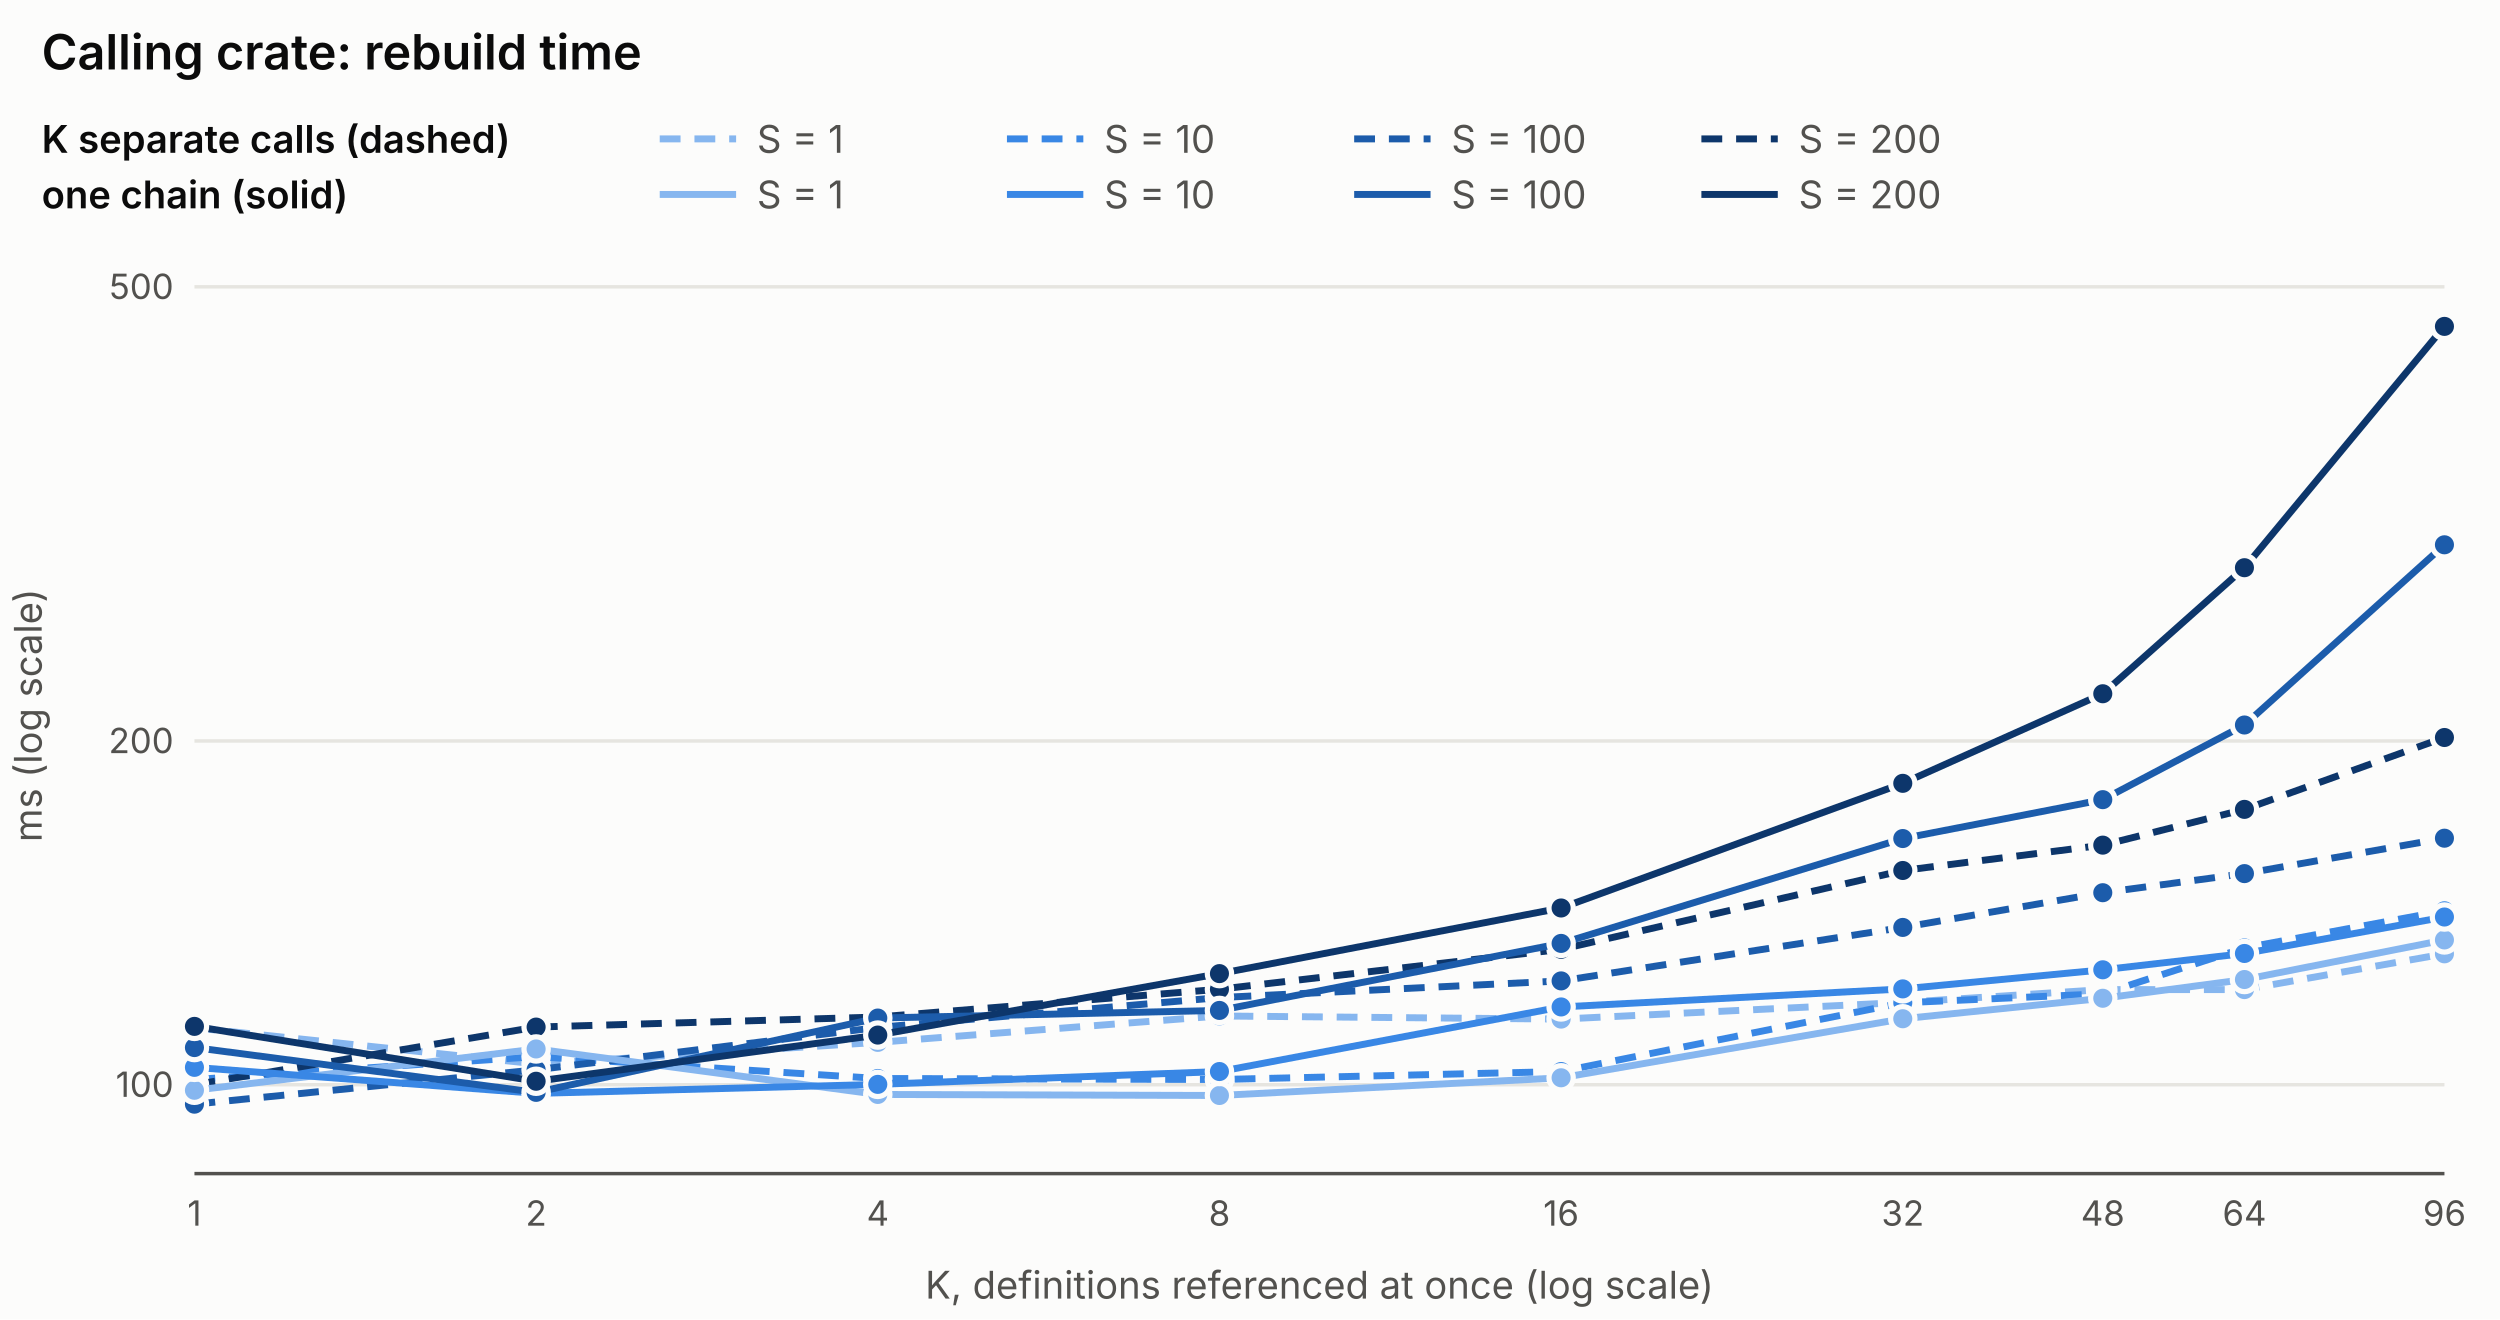
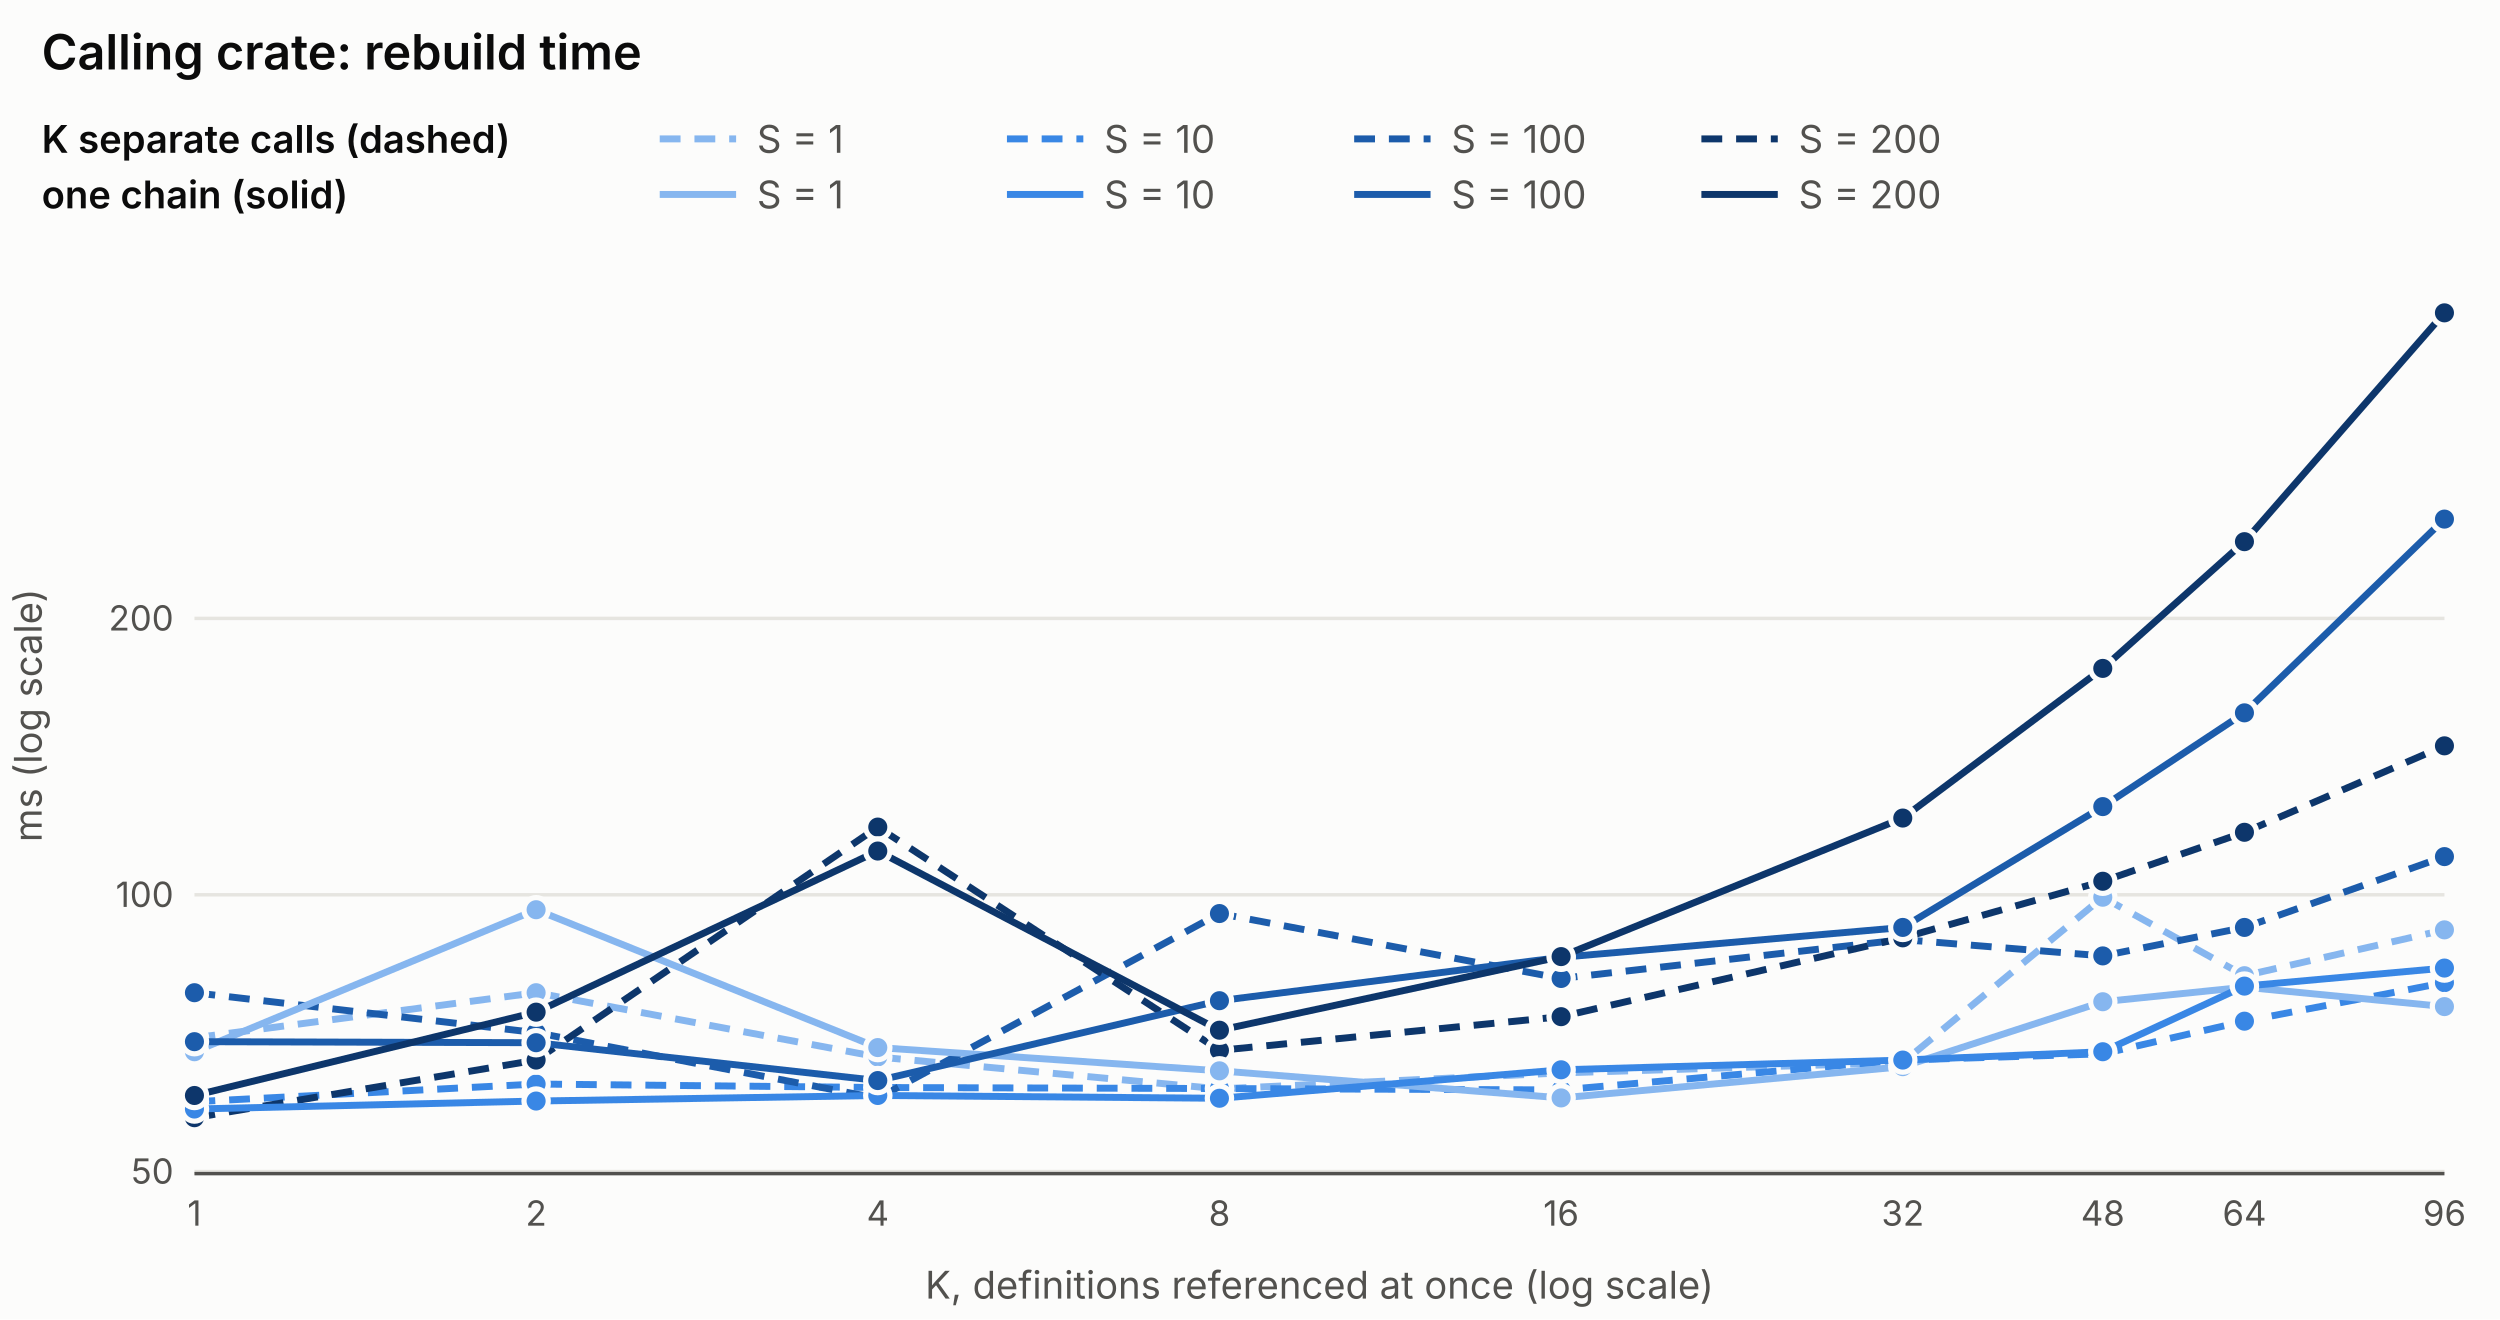
<svg xmlns="http://www.w3.org/2000/svg" viewBox="0 0 720 380" width="720" height="380" font-family="system-ui,-apple-system,Segoe UI,sans-serif" role="img" aria-label="Calling crate: rebuild time">
  <rect width="720" height="380" fill="#fcfcfb" />
  <text x="12" y="20" font-size="14" font-weight="600" fill="#0b0b0b">Calling crate: rebuild time</text>
  <text x="12" y="44" font-size="11" font-weight="600" fill="#0b0b0b">K separate calls (dashed)</text>
  <line x1="190" x2="212" y1="40" y2="40" stroke="#86b6ef" stroke-width="2" stroke-dasharray="6 4" />
  <text x="218" y="44" font-size="11" fill="#52514e">S = 1</text>
  <line x1="290" x2="312" y1="40" y2="40" stroke="#3987e5" stroke-width="2" stroke-dasharray="6 4" />
  <text x="318" y="44" font-size="11" fill="#52514e">S = 10</text>
  <line x1="390" x2="412" y1="40" y2="40" stroke="#1c5cab" stroke-width="2" stroke-dasharray="6 4" />
  <text x="418" y="44" font-size="11" fill="#52514e">S = 100</text>
  <line x1="490" x2="512" y1="40" y2="40" stroke="#0d366b" stroke-width="2" stroke-dasharray="6 4" />
  <text x="518" y="44" font-size="11" fill="#52514e">S = 200</text>
  <text x="12" y="60" font-size="11" font-weight="600" fill="#0b0b0b">one chain (solid)</text>
  <line x1="190" x2="212" y1="56" y2="56" stroke="#86b6ef" stroke-width="2" />
  <text x="218" y="60" font-size="11" fill="#52514e">S = 1</text>
  <line x1="290" x2="312" y1="56" y2="56" stroke="#3987e5" stroke-width="2" />
  <text x="318" y="60" font-size="11" fill="#52514e">S = 10</text>
  <line x1="390" x2="412" y1="56" y2="56" stroke="#1c5cab" stroke-width="2" />
  <text x="418" y="60" font-size="11" fill="#52514e">S = 100</text>
  <line x1="490" x2="512" y1="56" y2="56" stroke="#0d366b" stroke-width="2" />
  <text x="518" y="60" font-size="11" fill="#52514e">S = 200</text>
-   <line x1="56" x2="704" y1="312.4" y2="312.4" stroke="#e6e5e0" />
-   <text x="50" y="315.9" font-size="10" fill="#52514e" text-anchor="end">100</text>
-   <line x1="56" x2="704" y1="213.4" y2="213.4" stroke="#e6e5e0" />
-   <text x="50" y="216.9" font-size="10" fill="#52514e" text-anchor="end">200</text>
-   <line x1="56" x2="704" y1="82.6" y2="82.6" stroke="#e6e5e0" />
-   <text x="50" y="86.1" font-size="10" fill="#52514e" text-anchor="end">500</text>
+   <line x1="56" x2="704" y1="337.4" y2="337.4" stroke="#e6e5e0" />
+   <text x="50" y="340.9" font-size="10" fill="#52514e" text-anchor="end">50</text>
+   <line x1="56" x2="704" y1="257.7" y2="257.7" stroke="#e6e5e0" />
+   <text x="50" y="261.2" font-size="10" fill="#52514e" text-anchor="end">100</text>
+   <line x1="56" x2="704" y1="178.1" y2="178.1" stroke="#e6e5e0" />
+   <text x="50" y="181.6" font-size="10" fill="#52514e" text-anchor="end">200</text>
  <text x="56.0" y="353" font-size="10" fill="#52514e" text-anchor="middle">1</text>
  <text x="154.4" y="353" font-size="10" fill="#52514e" text-anchor="middle">2</text>
  <text x="252.8" y="353" font-size="10" fill="#52514e" text-anchor="middle">4</text>
  <text x="351.2" y="353" font-size="10" fill="#52514e" text-anchor="middle">8</text>
  <text x="449.6" y="353" font-size="10" fill="#52514e" text-anchor="middle">16</text>
  <text x="548.0" y="353" font-size="10" fill="#52514e" text-anchor="middle">32</text>
  <text x="605.6" y="353" font-size="10" fill="#52514e" text-anchor="middle">48</text>
  <text x="646.4" y="353" font-size="10" fill="#52514e" text-anchor="middle">64</text>
  <text x="704.0" y="353" font-size="10" fill="#52514e" text-anchor="middle">96</text>
  <line x1="56" x2="704" y1="338" y2="338" stroke="#52514e" />
  <text x="380" y="374" font-size="11" fill="#52514e" text-anchor="middle">K, definitions referenced at once (log scale)</text>
  <text x="12" y="206" font-size="11" fill="#52514e" text-anchor="middle" transform="rotate(-90 12 206)">ms (log scale)</text>
-   <path d="M56.0,296.0 L154.4,306.4 L252.8,300.2 L351.2,292.6 L449.6,293.5 L548.0,288.7 L605.6,285.0 L646.4,285.0 L704.0,274.7" fill="none" stroke="#86b6ef" stroke-width="2" stroke-linejoin="round" stroke-dasharray="6 4" />
-   <circle cx="56.0" cy="296.0" r="3.5" fill="#86b6ef" stroke="#fcfcfb" stroke-width="1.5" />
-   <circle cx="154.4" cy="306.4" r="3.5" fill="#86b6ef" stroke="#fcfcfb" stroke-width="1.5" />
-   <circle cx="252.8" cy="300.2" r="3.5" fill="#86b6ef" stroke="#fcfcfb" stroke-width="1.5" />
-   <circle cx="351.2" cy="292.6" r="3.5" fill="#86b6ef" stroke="#fcfcfb" stroke-width="1.5" />
-   <circle cx="449.6" cy="293.5" r="3.5" fill="#86b6ef" stroke="#fcfcfb" stroke-width="1.5" />
-   <circle cx="548.0" cy="288.7" r="3.5" fill="#86b6ef" stroke="#fcfcfb" stroke-width="1.5" />
-   <circle cx="605.6" cy="285.0" r="3.5" fill="#86b6ef" stroke="#fcfcfb" stroke-width="1.5" />
-   <circle cx="646.4" cy="285.0" r="3.5" fill="#86b6ef" stroke="#fcfcfb" stroke-width="1.5" />
-   <circle cx="704.0" cy="274.7" r="3.5" fill="#86b6ef" stroke="#fcfcfb" stroke-width="1.5" />
-   <path d="M56.0,310.9 L154.4,304.3 L252.8,310.6 L351.2,310.9 L449.6,308.6 L548.0,288.8 L605.6,286.2 L646.4,273.0 L704.0,262.3" fill="none" stroke="#3987e5" stroke-width="2" stroke-linejoin="round" stroke-dasharray="6 4" />
-   <circle cx="56.0" cy="310.9" r="3.5" fill="#3987e5" stroke="#fcfcfb" stroke-width="1.5" />
-   <circle cx="154.4" cy="304.3" r="3.5" fill="#3987e5" stroke="#fcfcfb" stroke-width="1.5" />
-   <circle cx="252.8" cy="310.6" r="3.5" fill="#3987e5" stroke="#fcfcfb" stroke-width="1.5" />
-   <circle cx="351.2" cy="310.9" r="3.5" fill="#3987e5" stroke="#fcfcfb" stroke-width="1.5" />
-   <circle cx="449.6" cy="308.6" r="3.5" fill="#3987e5" stroke="#fcfcfb" stroke-width="1.5" />
-   <circle cx="548.0" cy="288.8" r="3.5" fill="#3987e5" stroke="#fcfcfb" stroke-width="1.5" />
-   <circle cx="605.6" cy="286.2" r="3.5" fill="#3987e5" stroke="#fcfcfb" stroke-width="1.5" />
-   <circle cx="646.4" cy="273.0" r="3.5" fill="#3987e5" stroke="#fcfcfb" stroke-width="1.5" />
-   <circle cx="704.0" cy="262.3" r="3.5" fill="#3987e5" stroke="#fcfcfb" stroke-width="1.5" />
-   <path d="M56.0,318.0 L154.4,308.1 L252.8,295.9 L351.2,287.3 L449.6,282.5 L548.0,267.1 L605.6,257.1 L646.4,251.6 L704.0,241.4" fill="none" stroke="#1c5cab" stroke-width="2" stroke-linejoin="round" stroke-dasharray="6 4" />
-   <circle cx="56.0" cy="318.0" r="3.5" fill="#1c5cab" stroke="#fcfcfb" stroke-width="1.5" />
-   <circle cx="154.4" cy="308.1" r="3.5" fill="#1c5cab" stroke="#fcfcfb" stroke-width="1.5" />
-   <circle cx="252.8" cy="295.9" r="3.5" fill="#1c5cab" stroke="#fcfcfb" stroke-width="1.5" />
-   <circle cx="351.2" cy="287.3" r="3.5" fill="#1c5cab" stroke="#fcfcfb" stroke-width="1.5" />
-   <circle cx="449.6" cy="282.5" r="3.5" fill="#1c5cab" stroke="#fcfcfb" stroke-width="1.5" />
+   <path d="M56.0,298.9 L154.4,285.9 L252.8,304.4 L351.2,313.6 L449.6,309.0 L548.0,306.0 L605.6,258.4 L646.4,281.0 L704.0,267.8" fill="none" stroke="#86b6ef" stroke-width="2" stroke-linejoin="round" stroke-dasharray="6 4" />
+   <circle cx="56.0" cy="298.9" r="3.5" fill="#86b6ef" stroke="#fcfcfb" stroke-width="1.5" />
+   <circle cx="154.4" cy="285.9" r="3.5" fill="#86b6ef" stroke="#fcfcfb" stroke-width="1.5" />
+   <circle cx="252.8" cy="304.4" r="3.5" fill="#86b6ef" stroke="#fcfcfb" stroke-width="1.5" />
+   <circle cx="351.2" cy="313.6" r="3.5" fill="#86b6ef" stroke="#fcfcfb" stroke-width="1.5" />
+   <circle cx="449.6" cy="309.0" r="3.5" fill="#86b6ef" stroke="#fcfcfb" stroke-width="1.5" />
+   <circle cx="548.0" cy="306.0" r="3.5" fill="#86b6ef" stroke="#fcfcfb" stroke-width="1.5" />
+   <circle cx="605.6" cy="258.4" r="3.5" fill="#86b6ef" stroke="#fcfcfb" stroke-width="1.5" />
+   <circle cx="646.4" cy="281.0" r="3.5" fill="#86b6ef" stroke="#fcfcfb" stroke-width="1.5" />
+   <circle cx="704.0" cy="267.8" r="3.5" fill="#86b6ef" stroke="#fcfcfb" stroke-width="1.5" />
+   <path d="M56.0,317.3 L154.4,312.2 L252.8,313.2 L351.2,313.5 L449.6,313.9 L548.0,305.3 L605.6,303.5 L646.4,294.1 L704.0,283.0" fill="none" stroke="#3987e5" stroke-width="2" stroke-linejoin="round" stroke-dasharray="6 4" />
+   <circle cx="56.0" cy="317.3" r="3.5" fill="#3987e5" stroke="#fcfcfb" stroke-width="1.5" />
+   <circle cx="154.4" cy="312.2" r="3.5" fill="#3987e5" stroke="#fcfcfb" stroke-width="1.5" />
+   <circle cx="252.8" cy="313.2" r="3.5" fill="#3987e5" stroke="#fcfcfb" stroke-width="1.5" />
+   <circle cx="351.2" cy="313.5" r="3.5" fill="#3987e5" stroke="#fcfcfb" stroke-width="1.5" />
+   <circle cx="449.6" cy="313.9" r="3.5" fill="#3987e5" stroke="#fcfcfb" stroke-width="1.5" />
+   <circle cx="548.0" cy="305.3" r="3.5" fill="#3987e5" stroke="#fcfcfb" stroke-width="1.5" />
+   <circle cx="605.6" cy="303.5" r="3.5" fill="#3987e5" stroke="#fcfcfb" stroke-width="1.5" />
+   <circle cx="646.4" cy="294.1" r="3.5" fill="#3987e5" stroke="#fcfcfb" stroke-width="1.5" />
+   <circle cx="704.0" cy="283.0" r="3.5" fill="#3987e5" stroke="#fcfcfb" stroke-width="1.5" />
+   <path d="M56.0,285.9 L154.4,297.4 L252.8,316.3 L351.2,263.1 L449.6,281.8 L548.0,270.6 L605.6,275.3 L646.4,267.1 L704.0,246.7" fill="none" stroke="#1c5cab" stroke-width="2" stroke-linejoin="round" stroke-dasharray="6 4" />
+   <circle cx="56.0" cy="285.9" r="3.5" fill="#1c5cab" stroke="#fcfcfb" stroke-width="1.5" />
+   <circle cx="154.4" cy="297.4" r="3.5" fill="#1c5cab" stroke="#fcfcfb" stroke-width="1.5" />
+   <circle cx="252.8" cy="316.3" r="3.5" fill="#1c5cab" stroke="#fcfcfb" stroke-width="1.5" />
+   <circle cx="351.2" cy="263.1" r="3.5" fill="#1c5cab" stroke="#fcfcfb" stroke-width="1.5" />
+   <circle cx="449.6" cy="281.8" r="3.5" fill="#1c5cab" stroke="#fcfcfb" stroke-width="1.5" />
+   <circle cx="548.0" cy="270.6" r="3.5" fill="#1c5cab" stroke="#fcfcfb" stroke-width="1.5" />
+   <circle cx="605.6" cy="275.3" r="3.5" fill="#1c5cab" stroke="#fcfcfb" stroke-width="1.5" />
+   <circle cx="646.4" cy="267.1" r="3.5" fill="#1c5cab" stroke="#fcfcfb" stroke-width="1.5" />
+   <circle cx="704.0" cy="246.7" r="3.5" fill="#1c5cab" stroke="#fcfcfb" stroke-width="1.5" />
+   <path d="M56.0,321.9 L154.4,305.3 L252.8,238.2 L351.2,302.5 L449.6,292.8 L548.0,270.1 L605.6,253.8 L646.4,239.7 L704.0,214.8" fill="none" stroke="#0d366b" stroke-width="2" stroke-linejoin="round" stroke-dasharray="6 4" />
+   <circle cx="56.0" cy="321.9" r="3.5" fill="#0d366b" stroke="#fcfcfb" stroke-width="1.5" />
+   <circle cx="154.4" cy="305.3" r="3.5" fill="#0d366b" stroke="#fcfcfb" stroke-width="1.5" />
+   <circle cx="252.8" cy="238.2" r="3.5" fill="#0d366b" stroke="#fcfcfb" stroke-width="1.5" />
+   <circle cx="351.2" cy="302.5" r="3.5" fill="#0d366b" stroke="#fcfcfb" stroke-width="1.5" />
+   <circle cx="449.6" cy="292.8" r="3.5" fill="#0d366b" stroke="#fcfcfb" stroke-width="1.5" />
+   <circle cx="548.0" cy="270.1" r="3.5" fill="#0d366b" stroke="#fcfcfb" stroke-width="1.5" />
+   <circle cx="605.6" cy="253.8" r="3.5" fill="#0d366b" stroke="#fcfcfb" stroke-width="1.5" />
+   <circle cx="646.4" cy="239.7" r="3.5" fill="#0d366b" stroke="#fcfcfb" stroke-width="1.5" />
+   <circle cx="704.0" cy="214.8" r="3.5" fill="#0d366b" stroke="#fcfcfb" stroke-width="1.5" />
+   <path d="M56.0,302.9 L154.4,262.0 L252.8,301.7 L351.2,308.4 L449.6,316.2 L548.0,307.2 L605.6,288.5 L646.4,284.3 L704.0,289.9" fill="none" stroke="#86b6ef" stroke-width="2" stroke-linejoin="round" />
+   <circle cx="56.0" cy="302.9" r="3.5" fill="#86b6ef" stroke="#fcfcfb" stroke-width="1.5" />
+   <circle cx="154.4" cy="262.0" r="3.5" fill="#86b6ef" stroke="#fcfcfb" stroke-width="1.5" />
+   <circle cx="252.8" cy="301.7" r="3.5" fill="#86b6ef" stroke="#fcfcfb" stroke-width="1.5" />
+   <circle cx="351.2" cy="308.4" r="3.5" fill="#86b6ef" stroke="#fcfcfb" stroke-width="1.5" />
+   <circle cx="449.6" cy="316.2" r="3.5" fill="#86b6ef" stroke="#fcfcfb" stroke-width="1.5" />
+   <circle cx="548.0" cy="307.2" r="3.5" fill="#86b6ef" stroke="#fcfcfb" stroke-width="1.5" />
+   <circle cx="605.6" cy="288.5" r="3.5" fill="#86b6ef" stroke="#fcfcfb" stroke-width="1.5" />
+   <circle cx="646.4" cy="284.3" r="3.5" fill="#86b6ef" stroke="#fcfcfb" stroke-width="1.5" />
+   <circle cx="704.0" cy="289.9" r="3.5" fill="#86b6ef" stroke="#fcfcfb" stroke-width="1.5" />
+   <path d="M56.0,319.4 L154.4,317.1 L252.8,315.5 L351.2,316.3 L449.6,308.1 L548.0,305.3 L605.6,302.9 L646.4,284.0 L704.0,278.8" fill="none" stroke="#3987e5" stroke-width="2" stroke-linejoin="round" />
+   <circle cx="56.0" cy="319.4" r="3.5" fill="#3987e5" stroke="#fcfcfb" stroke-width="1.5" />
+   <circle cx="154.4" cy="317.1" r="3.5" fill="#3987e5" stroke="#fcfcfb" stroke-width="1.5" />
+   <circle cx="252.8" cy="315.5" r="3.5" fill="#3987e5" stroke="#fcfcfb" stroke-width="1.5" />
+   <circle cx="351.2" cy="316.3" r="3.5" fill="#3987e5" stroke="#fcfcfb" stroke-width="1.5" />
+   <circle cx="449.6" cy="308.1" r="3.5" fill="#3987e5" stroke="#fcfcfb" stroke-width="1.5" />
+   <circle cx="548.0" cy="305.3" r="3.5" fill="#3987e5" stroke="#fcfcfb" stroke-width="1.5" />
+   <circle cx="605.6" cy="302.9" r="3.5" fill="#3987e5" stroke="#fcfcfb" stroke-width="1.5" />
+   <circle cx="646.4" cy="284.0" r="3.5" fill="#3987e5" stroke="#fcfcfb" stroke-width="1.5" />
+   <circle cx="704.0" cy="278.8" r="3.5" fill="#3987e5" stroke="#fcfcfb" stroke-width="1.5" />
+   <path d="M56.0,300.0 L154.4,300.3 L252.8,311.2 L351.2,288.2 L449.6,275.7 L548.0,267.1 L605.6,232.3 L646.4,205.3 L704.0,149.5" fill="none" stroke="#1c5cab" stroke-width="2" stroke-linejoin="round" />
+   <circle cx="56.0" cy="300.0" r="3.5" fill="#1c5cab" stroke="#fcfcfb" stroke-width="1.5" />
+   <circle cx="154.4" cy="300.3" r="3.5" fill="#1c5cab" stroke="#fcfcfb" stroke-width="1.5" />
+   <circle cx="252.8" cy="311.2" r="3.5" fill="#1c5cab" stroke="#fcfcfb" stroke-width="1.5" />
+   <circle cx="351.2" cy="288.2" r="3.5" fill="#1c5cab" stroke="#fcfcfb" stroke-width="1.5" />
+   <circle cx="449.6" cy="275.7" r="3.5" fill="#1c5cab" stroke="#fcfcfb" stroke-width="1.5" />
  <circle cx="548.0" cy="267.1" r="3.5" fill="#1c5cab" stroke="#fcfcfb" stroke-width="1.5" />
-   <circle cx="605.6" cy="257.1" r="3.5" fill="#1c5cab" stroke="#fcfcfb" stroke-width="1.5" />
-   <circle cx="646.4" cy="251.6" r="3.5" fill="#1c5cab" stroke="#fcfcfb" stroke-width="1.5" />
-   <circle cx="704.0" cy="241.4" r="3.5" fill="#1c5cab" stroke="#fcfcfb" stroke-width="1.5" />
-   <path d="M56.0,312.4 L154.4,295.8 L252.8,292.9 L351.2,284.9 L449.6,273.4 L548.0,250.7 L605.6,243.4 L646.4,233.1 L704.0,212.4" fill="none" stroke="#0d366b" stroke-width="2" stroke-linejoin="round" stroke-dasharray="6 4" />
-   <circle cx="56.0" cy="312.4" r="3.5" fill="#0d366b" stroke="#fcfcfb" stroke-width="1.5" />
-   <circle cx="154.4" cy="295.8" r="3.5" fill="#0d366b" stroke="#fcfcfb" stroke-width="1.5" />
-   <circle cx="252.8" cy="292.9" r="3.5" fill="#0d366b" stroke="#fcfcfb" stroke-width="1.5" />
-   <circle cx="351.2" cy="284.9" r="3.5" fill="#0d366b" stroke="#fcfcfb" stroke-width="1.5" />
-   <circle cx="449.6" cy="273.4" r="3.5" fill="#0d366b" stroke="#fcfcfb" stroke-width="1.5" />
-   <circle cx="548.0" cy="250.7" r="3.5" fill="#0d366b" stroke="#fcfcfb" stroke-width="1.5" />
-   <circle cx="605.6" cy="243.4" r="3.5" fill="#0d366b" stroke="#fcfcfb" stroke-width="1.5" />
-   <circle cx="646.4" cy="233.1" r="3.5" fill="#0d366b" stroke="#fcfcfb" stroke-width="1.5" />
-   <circle cx="704.0" cy="212.4" r="3.5" fill="#0d366b" stroke="#fcfcfb" stroke-width="1.5" />
-   <path d="M56.0,314.0 L154.4,302.1 L252.8,315.2 L351.2,315.5 L449.6,310.4 L548.0,293.4 L605.6,287.5 L646.4,282.1 L704.0,270.7" fill="none" stroke="#86b6ef" stroke-width="2" stroke-linejoin="round" />
-   <circle cx="56.0" cy="314.0" r="3.5" fill="#86b6ef" stroke="#fcfcfb" stroke-width="1.5" />
-   <circle cx="154.4" cy="302.1" r="3.5" fill="#86b6ef" stroke="#fcfcfb" stroke-width="1.5" />
-   <circle cx="252.8" cy="315.2" r="3.5" fill="#86b6ef" stroke="#fcfcfb" stroke-width="1.5" />
-   <circle cx="351.2" cy="315.5" r="3.5" fill="#86b6ef" stroke="#fcfcfb" stroke-width="1.5" />
-   <circle cx="449.6" cy="310.4" r="3.5" fill="#86b6ef" stroke="#fcfcfb" stroke-width="1.5" />
-   <circle cx="548.0" cy="293.4" r="3.5" fill="#86b6ef" stroke="#fcfcfb" stroke-width="1.5" />
-   <circle cx="605.6" cy="287.5" r="3.5" fill="#86b6ef" stroke="#fcfcfb" stroke-width="1.5" />
-   <circle cx="646.4" cy="282.1" r="3.5" fill="#86b6ef" stroke="#fcfcfb" stroke-width="1.5" />
-   <circle cx="704.0" cy="270.7" r="3.5" fill="#86b6ef" stroke="#fcfcfb" stroke-width="1.5" />
-   <path d="M56.0,307.4 L154.4,314.9 L252.8,312.3 L351.2,308.6 L449.6,290.0 L548.0,284.8 L605.6,279.3 L646.4,274.6 L704.0,264.1" fill="none" stroke="#3987e5" stroke-width="2" stroke-linejoin="round" />
-   <circle cx="56.0" cy="307.4" r="3.5" fill="#3987e5" stroke="#fcfcfb" stroke-width="1.5" />
-   <circle cx="154.4" cy="314.9" r="3.5" fill="#3987e5" stroke="#fcfcfb" stroke-width="1.5" />
-   <circle cx="252.8" cy="312.3" r="3.5" fill="#3987e5" stroke="#fcfcfb" stroke-width="1.5" />
-   <circle cx="351.2" cy="308.6" r="3.5" fill="#3987e5" stroke="#fcfcfb" stroke-width="1.5" />
-   <circle cx="449.6" cy="290.0" r="3.5" fill="#3987e5" stroke="#fcfcfb" stroke-width="1.5" />
-   <circle cx="548.0" cy="284.8" r="3.5" fill="#3987e5" stroke="#fcfcfb" stroke-width="1.5" />
-   <circle cx="605.6" cy="279.3" r="3.5" fill="#3987e5" stroke="#fcfcfb" stroke-width="1.5" />
-   <circle cx="646.4" cy="274.6" r="3.5" fill="#3987e5" stroke="#fcfcfb" stroke-width="1.5" />
-   <circle cx="704.0" cy="264.1" r="3.5" fill="#3987e5" stroke="#fcfcfb" stroke-width="1.5" />
-   <path d="M56.0,301.7 L154.4,314.6 L252.8,293.2 L351.2,291.0 L449.6,271.7 L548.0,241.5 L605.6,230.3 L646.4,208.8 L704.0,156.9" fill="none" stroke="#1c5cab" stroke-width="2" stroke-linejoin="round" />
-   <circle cx="56.0" cy="301.7" r="3.5" fill="#1c5cab" stroke="#fcfcfb" stroke-width="1.5" />
-   <circle cx="154.4" cy="314.6" r="3.5" fill="#1c5cab" stroke="#fcfcfb" stroke-width="1.5" />
-   <circle cx="252.8" cy="293.2" r="3.5" fill="#1c5cab" stroke="#fcfcfb" stroke-width="1.5" />
-   <circle cx="351.2" cy="291.0" r="3.5" fill="#1c5cab" stroke="#fcfcfb" stroke-width="1.5" />
-   <circle cx="449.6" cy="271.7" r="3.5" fill="#1c5cab" stroke="#fcfcfb" stroke-width="1.5" />
-   <circle cx="548.0" cy="241.5" r="3.5" fill="#1c5cab" stroke="#fcfcfb" stroke-width="1.5" />
-   <circle cx="605.6" cy="230.3" r="3.5" fill="#1c5cab" stroke="#fcfcfb" stroke-width="1.5" />
-   <circle cx="646.4" cy="208.8" r="3.5" fill="#1c5cab" stroke="#fcfcfb" stroke-width="1.5" />
-   <circle cx="704.0" cy="156.9" r="3.5" fill="#1c5cab" stroke="#fcfcfb" stroke-width="1.5" />
-   <path d="M56.0,295.6 L154.4,311.4 L252.8,298.1 L351.2,280.4 L449.6,261.5 L548.0,225.6 L605.6,199.8 L646.4,163.5 L704.0,94.0" fill="none" stroke="#0d366b" stroke-width="2" stroke-linejoin="round" />
-   <circle cx="56.0" cy="295.6" r="3.5" fill="#0d366b" stroke="#fcfcfb" stroke-width="1.5" />
-   <circle cx="154.4" cy="311.4" r="3.5" fill="#0d366b" stroke="#fcfcfb" stroke-width="1.5" />
-   <circle cx="252.8" cy="298.1" r="3.5" fill="#0d366b" stroke="#fcfcfb" stroke-width="1.5" />
-   <circle cx="351.2" cy="280.4" r="3.5" fill="#0d366b" stroke="#fcfcfb" stroke-width="1.5" />
-   <circle cx="449.6" cy="261.5" r="3.5" fill="#0d366b" stroke="#fcfcfb" stroke-width="1.5" />
-   <circle cx="548.0" cy="225.6" r="3.5" fill="#0d366b" stroke="#fcfcfb" stroke-width="1.5" />
-   <circle cx="605.6" cy="199.8" r="3.5" fill="#0d366b" stroke="#fcfcfb" stroke-width="1.5" />
-   <circle cx="646.4" cy="163.5" r="3.5" fill="#0d366b" stroke="#fcfcfb" stroke-width="1.5" />
-   <circle cx="704.0" cy="94.0" r="3.5" fill="#0d366b" stroke="#fcfcfb" stroke-width="1.5" />
+   <circle cx="605.6" cy="232.3" r="3.5" fill="#1c5cab" stroke="#fcfcfb" stroke-width="1.5" />
+   <circle cx="646.4" cy="205.3" r="3.5" fill="#1c5cab" stroke="#fcfcfb" stroke-width="1.5" />
+   <circle cx="704.0" cy="149.5" r="3.5" fill="#1c5cab" stroke="#fcfcfb" stroke-width="1.5" />
+   <path d="M56.0,315.5 L154.4,291.5 L252.8,245.1 L351.2,296.7 L449.6,275.5 L548.0,235.6 L605.6,192.5 L646.4,156.0 L704.0,90.1" fill="none" stroke="#0d366b" stroke-width="2" stroke-linejoin="round" />
+   <circle cx="56.0" cy="315.5" r="3.5" fill="#0d366b" stroke="#fcfcfb" stroke-width="1.5" />
+   <circle cx="154.4" cy="291.5" r="3.5" fill="#0d366b" stroke="#fcfcfb" stroke-width="1.5" />
+   <circle cx="252.8" cy="245.1" r="3.5" fill="#0d366b" stroke="#fcfcfb" stroke-width="1.5" />
+   <circle cx="351.2" cy="296.7" r="3.5" fill="#0d366b" stroke="#fcfcfb" stroke-width="1.5" />
+   <circle cx="449.6" cy="275.5" r="3.5" fill="#0d366b" stroke="#fcfcfb" stroke-width="1.5" />
+   <circle cx="548.0" cy="235.6" r="3.5" fill="#0d366b" stroke="#fcfcfb" stroke-width="1.5" />
+   <circle cx="605.6" cy="192.5" r="3.5" fill="#0d366b" stroke="#fcfcfb" stroke-width="1.5" />
+   <circle cx="646.4" cy="156.0" r="3.5" fill="#0d366b" stroke="#fcfcfb" stroke-width="1.5" />
+   <circle cx="704.0" cy="90.1" r="3.5" fill="#0d366b" stroke="#fcfcfb" stroke-width="1.5" />
</svg>
